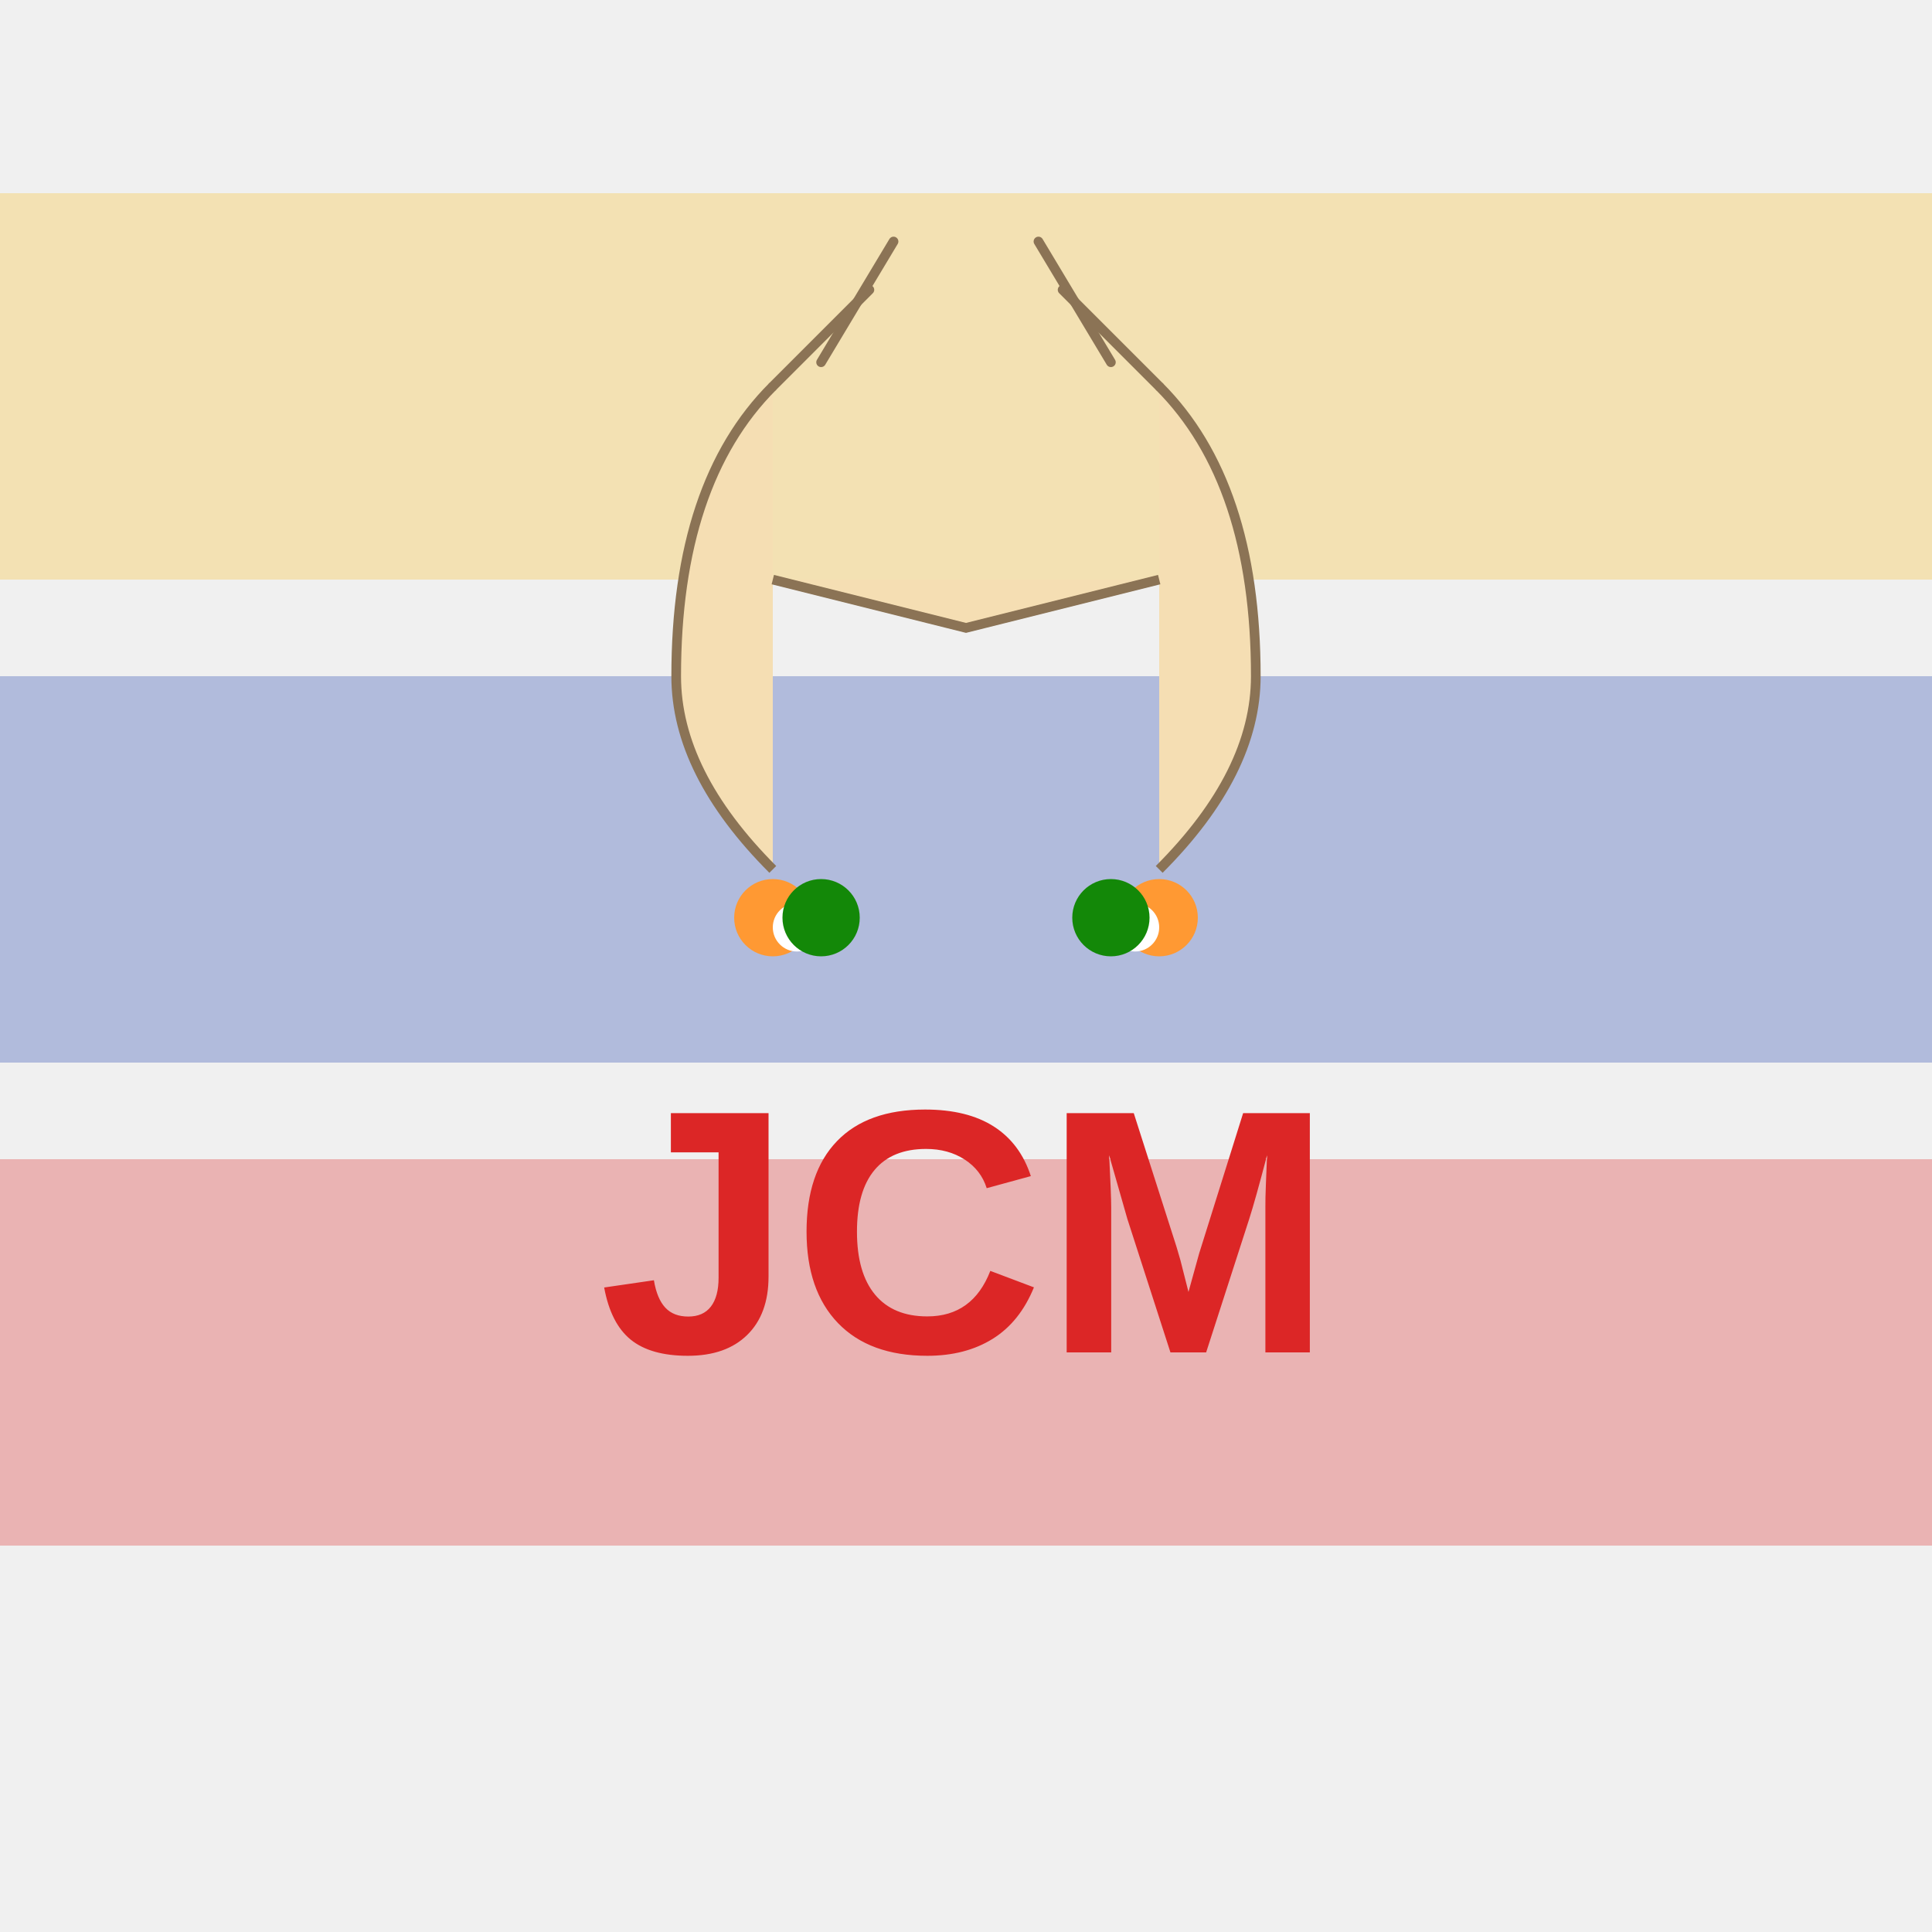
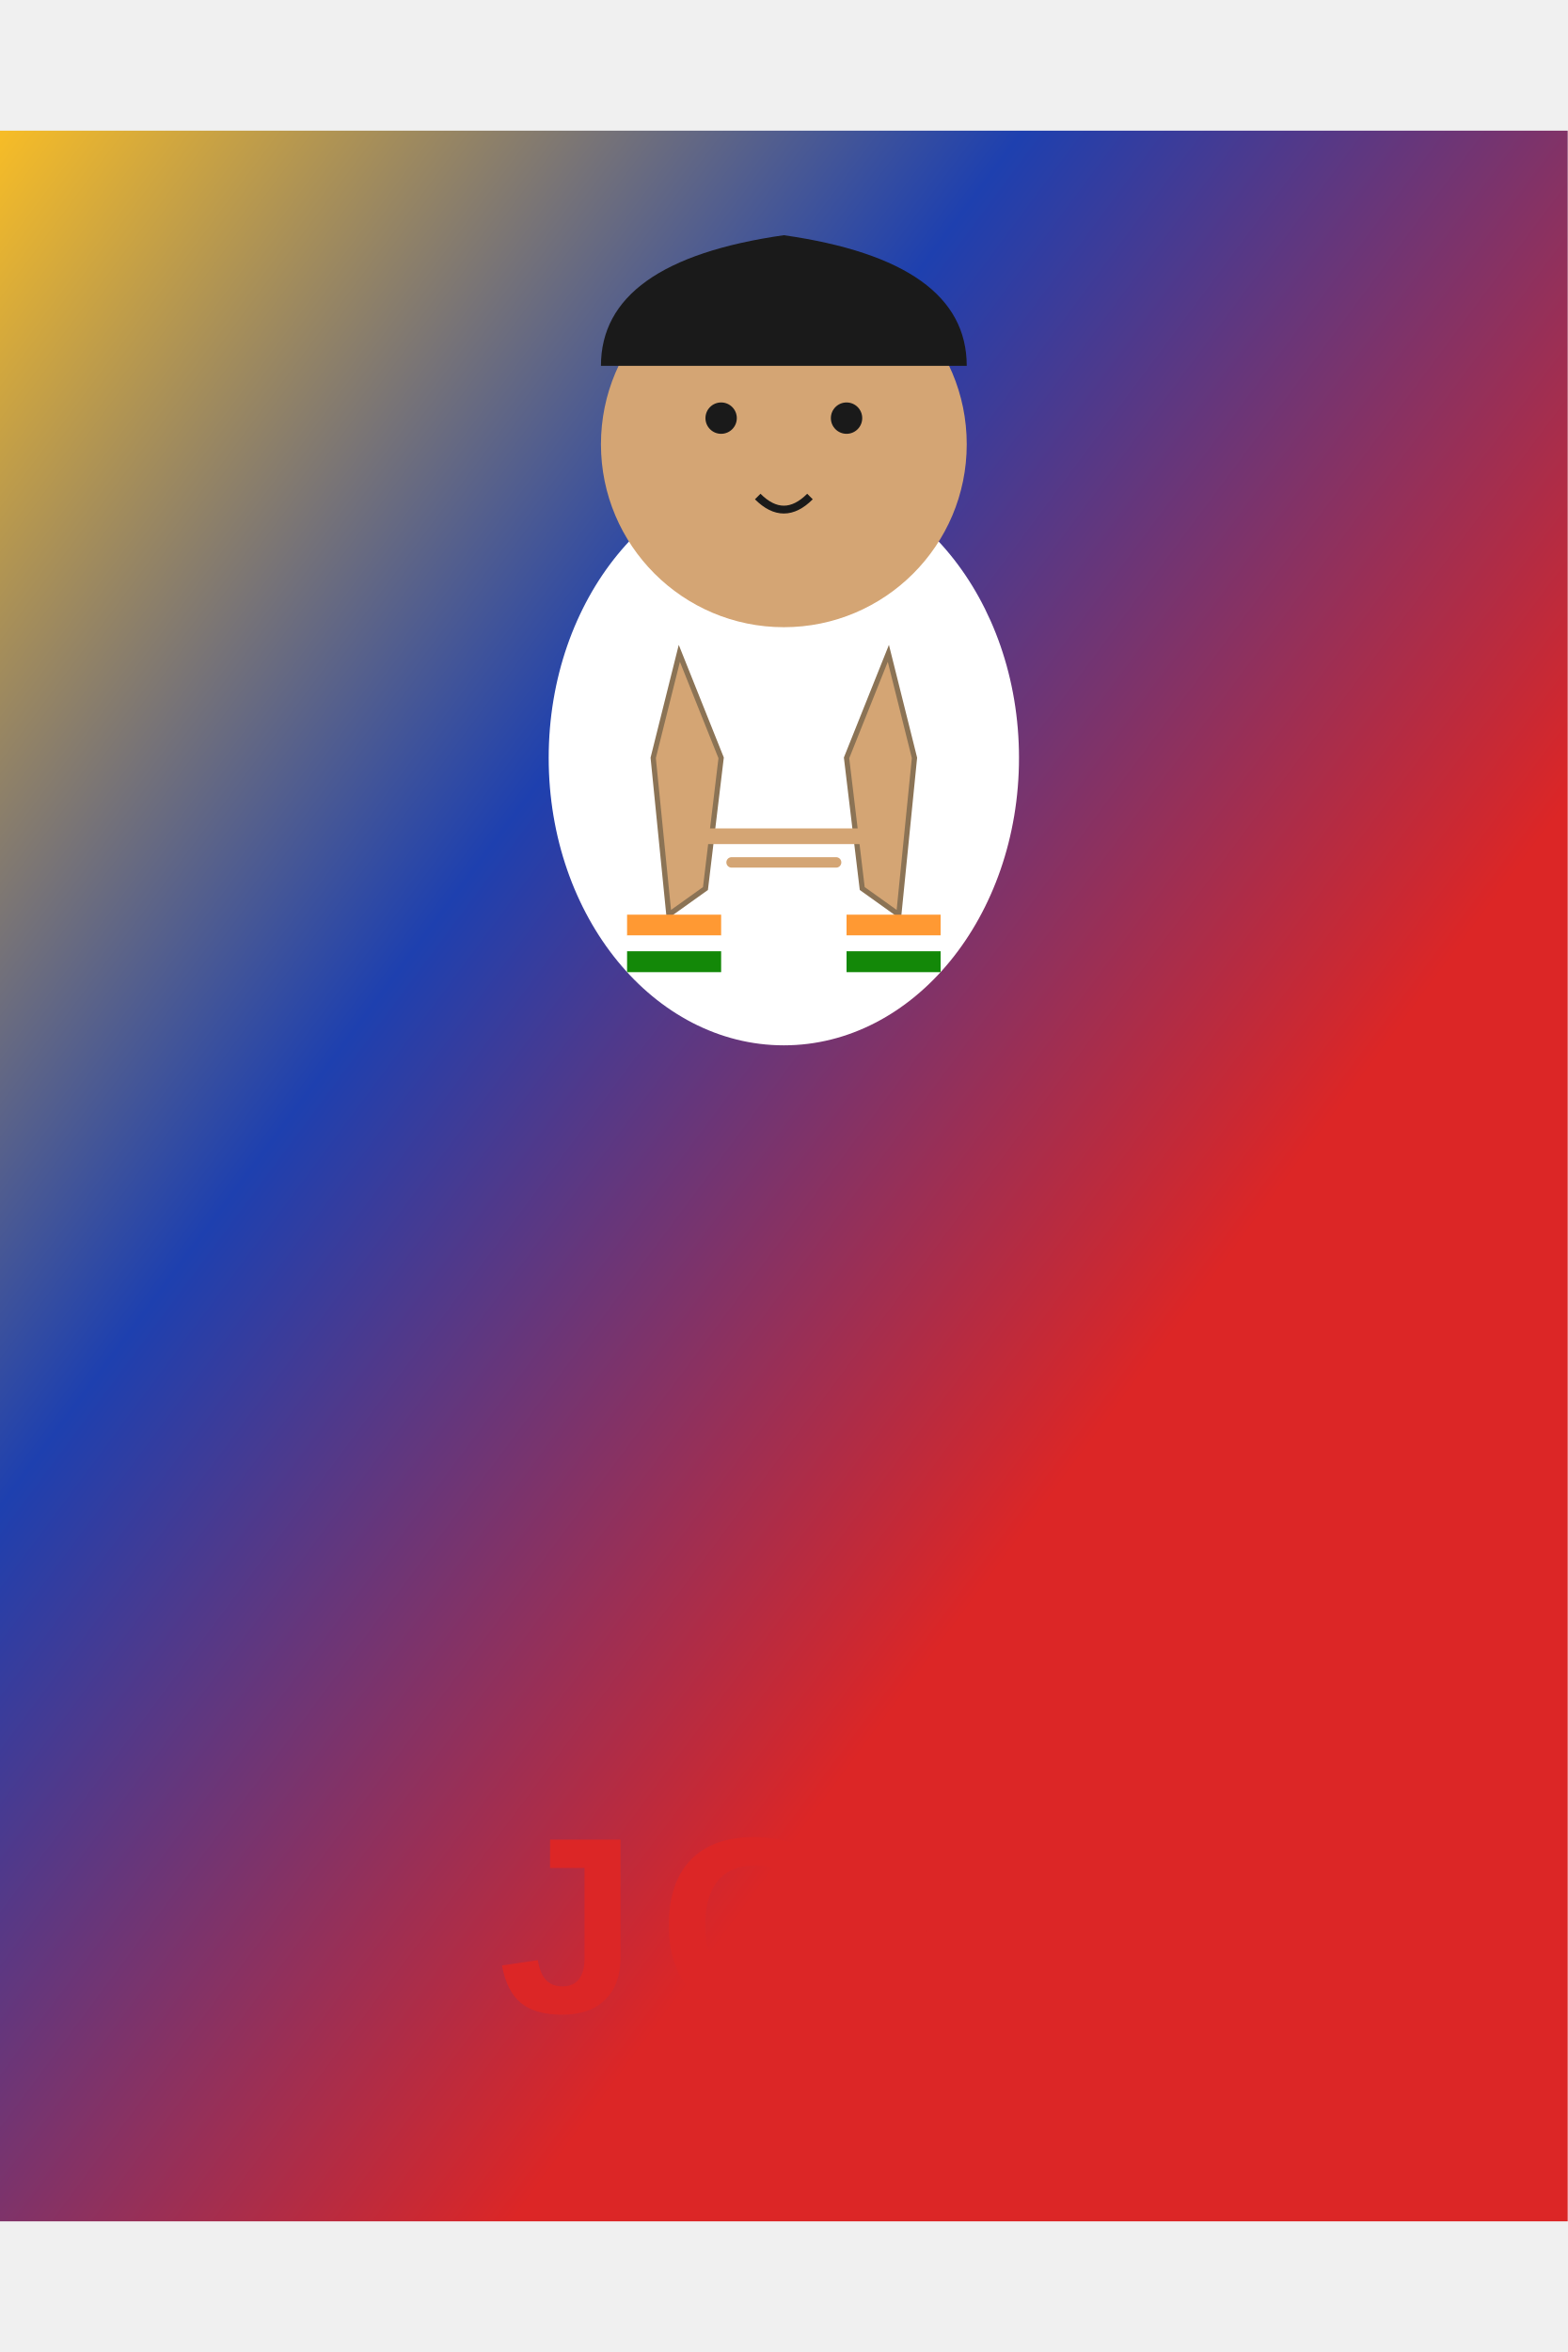
- <svg xmlns="http://www.w3.org/2000/svg" viewBox="0 0 400 400" width="200" height="200">
+ <svg xmlns="http://www.w3.org/2000/svg" viewBox="0 0 300 400" width="80" height="120">
  <defs>
-     <linearGradient id="bgGradient" x1="0%" y1="0%" x2="100%" y2="100%">
-       <stop offset="0%" style="stop-color:#ffffff;stop-opacity:1" />
-       <stop offset="100%" style="stop-color:#f5f5f5;stop-opacity:1" />
+     <linearGradient id="bgGrad" x1="0%" y1="0%" x2="100%" y2="100%">
+       <stop offset="0%" style="stop-color:#fbbf24;stop-opacity:1" />
+       <stop offset="33%" style="stop-color:#1e40af;stop-opacity:1" />
+       <stop offset="66%" style="stop-color:#dc2626;stop-opacity:1" />
    </linearGradient>
  </defs>
-   <rect x="0" y="40" width="400" height="80" fill="#fbbf24" opacity="0.3" />
-   <rect x="0" y="140" width="400" height="80" fill="#1e40af" opacity="0.3" />
-   <rect x="0" y="240" width="400" height="80" fill="#dc2626" opacity="0.3" />
-   <path d="M 160 80 Q 140 100 140 140 Q 140 160 160 180" fill="#f5deb3" stroke="#8b7355" stroke-width="2" />
-   <path d="M 240 80 Q 260 100 260 140 Q 260 160 240 180" fill="#f5deb3" stroke="#8b7355" stroke-width="2" />
-   <path d="M 160 120 L 200 130 L 240 120" fill="#f5deb3" stroke="#8b7355" stroke-width="2" />
-   <line x1="160" y1="80" x2="180" y2="60" stroke="#8b7355" stroke-width="2" stroke-linecap="round" />
-   <line x1="170" y1="75" x2="185" y2="50" stroke="#8b7355" stroke-width="2" stroke-linecap="round" />
-   <line x1="240" y1="80" x2="220" y2="60" stroke="#8b7355" stroke-width="2" stroke-linecap="round" />
-   <line x1="230" y1="75" x2="215" y2="50" stroke="#8b7355" stroke-width="2" stroke-linecap="round" />
-   <circle cx="160" cy="190" r="8" fill="#ff9933" />
-   <circle cx="165" cy="192" r="5" fill="#ffffff" />
-   <circle cx="170" cy="190" r="8" fill="#138808" />
-   <circle cx="240" cy="190" r="8" fill="#ff9933" />
-   <circle cx="235" cy="192" r="5" fill="#ffffff" />
-   <circle cx="230" cy="190" r="8" fill="#138808" />
-   <text x="200" y="280" font-size="72" font-weight="bold" text-anchor="middle" fill="#dc2626" font-family="Arial, sans-serif">JCM</text>
+   <rect width="300" height="400" fill="url(#bgGrad)" />
+   <ellipse cx="150" cy="120" rx="45" ry="55" fill="#ffffff" />
+   <circle cx="150" cy="60" r="35" fill="#d4a574" />
+   <path d="M 115 45 Q 115 25 150 20 Q 185 25 185 45" fill="#1a1a1a" />
+   <circle cx="138" cy="55" r="3" fill="#1a1a1a" />
+   <circle cx="162" cy="55" r="3" fill="#1a1a1a" />
+   <path d="M 145 70 Q 150 75 155 70" stroke="#1a1a1a" stroke-width="1.5" fill="none" />
+   <path d="M 130 100 L 125 120 L 128 150 L 135 145 L 138 120 Z" fill="#d4a574" stroke="#8b7355" stroke-width="1" />
+   <path d="M 170 100 L 175 120 L 172 150 L 165 145 L 162 120 Z" fill="#d4a574" stroke="#8b7355" stroke-width="1" />
+   <line x1="135" y1="135" x2="165" y2="135" stroke="#d4a574" stroke-width="3" stroke-linecap="round" />
+   <line x1="140" y1="140" x2="160" y2="140" stroke="#d4a574" stroke-width="2" stroke-linecap="round" />
+   <rect x="120" y="150" width="18" height="4" fill="#ff9933" />
+   <rect x="120" y="154" width="18" height="3" fill="#ffffff" />
+   <rect x="120" y="157" width="18" height="4" fill="#138808" />
+   <rect x="162" y="150" width="18" height="4" fill="#ff9933" />
+   <rect x="162" y="154" width="18" height="3" fill="#ffffff" />
+   <rect x="162" y="157" width="18" height="4" fill="#138808" />
+   <text x="150" y="360" font-size="48" font-weight="900" text-anchor="middle" fill="#dc2626" font-family="Arial, sans-serif" letter-spacing="4">JCM</text>
</svg>
